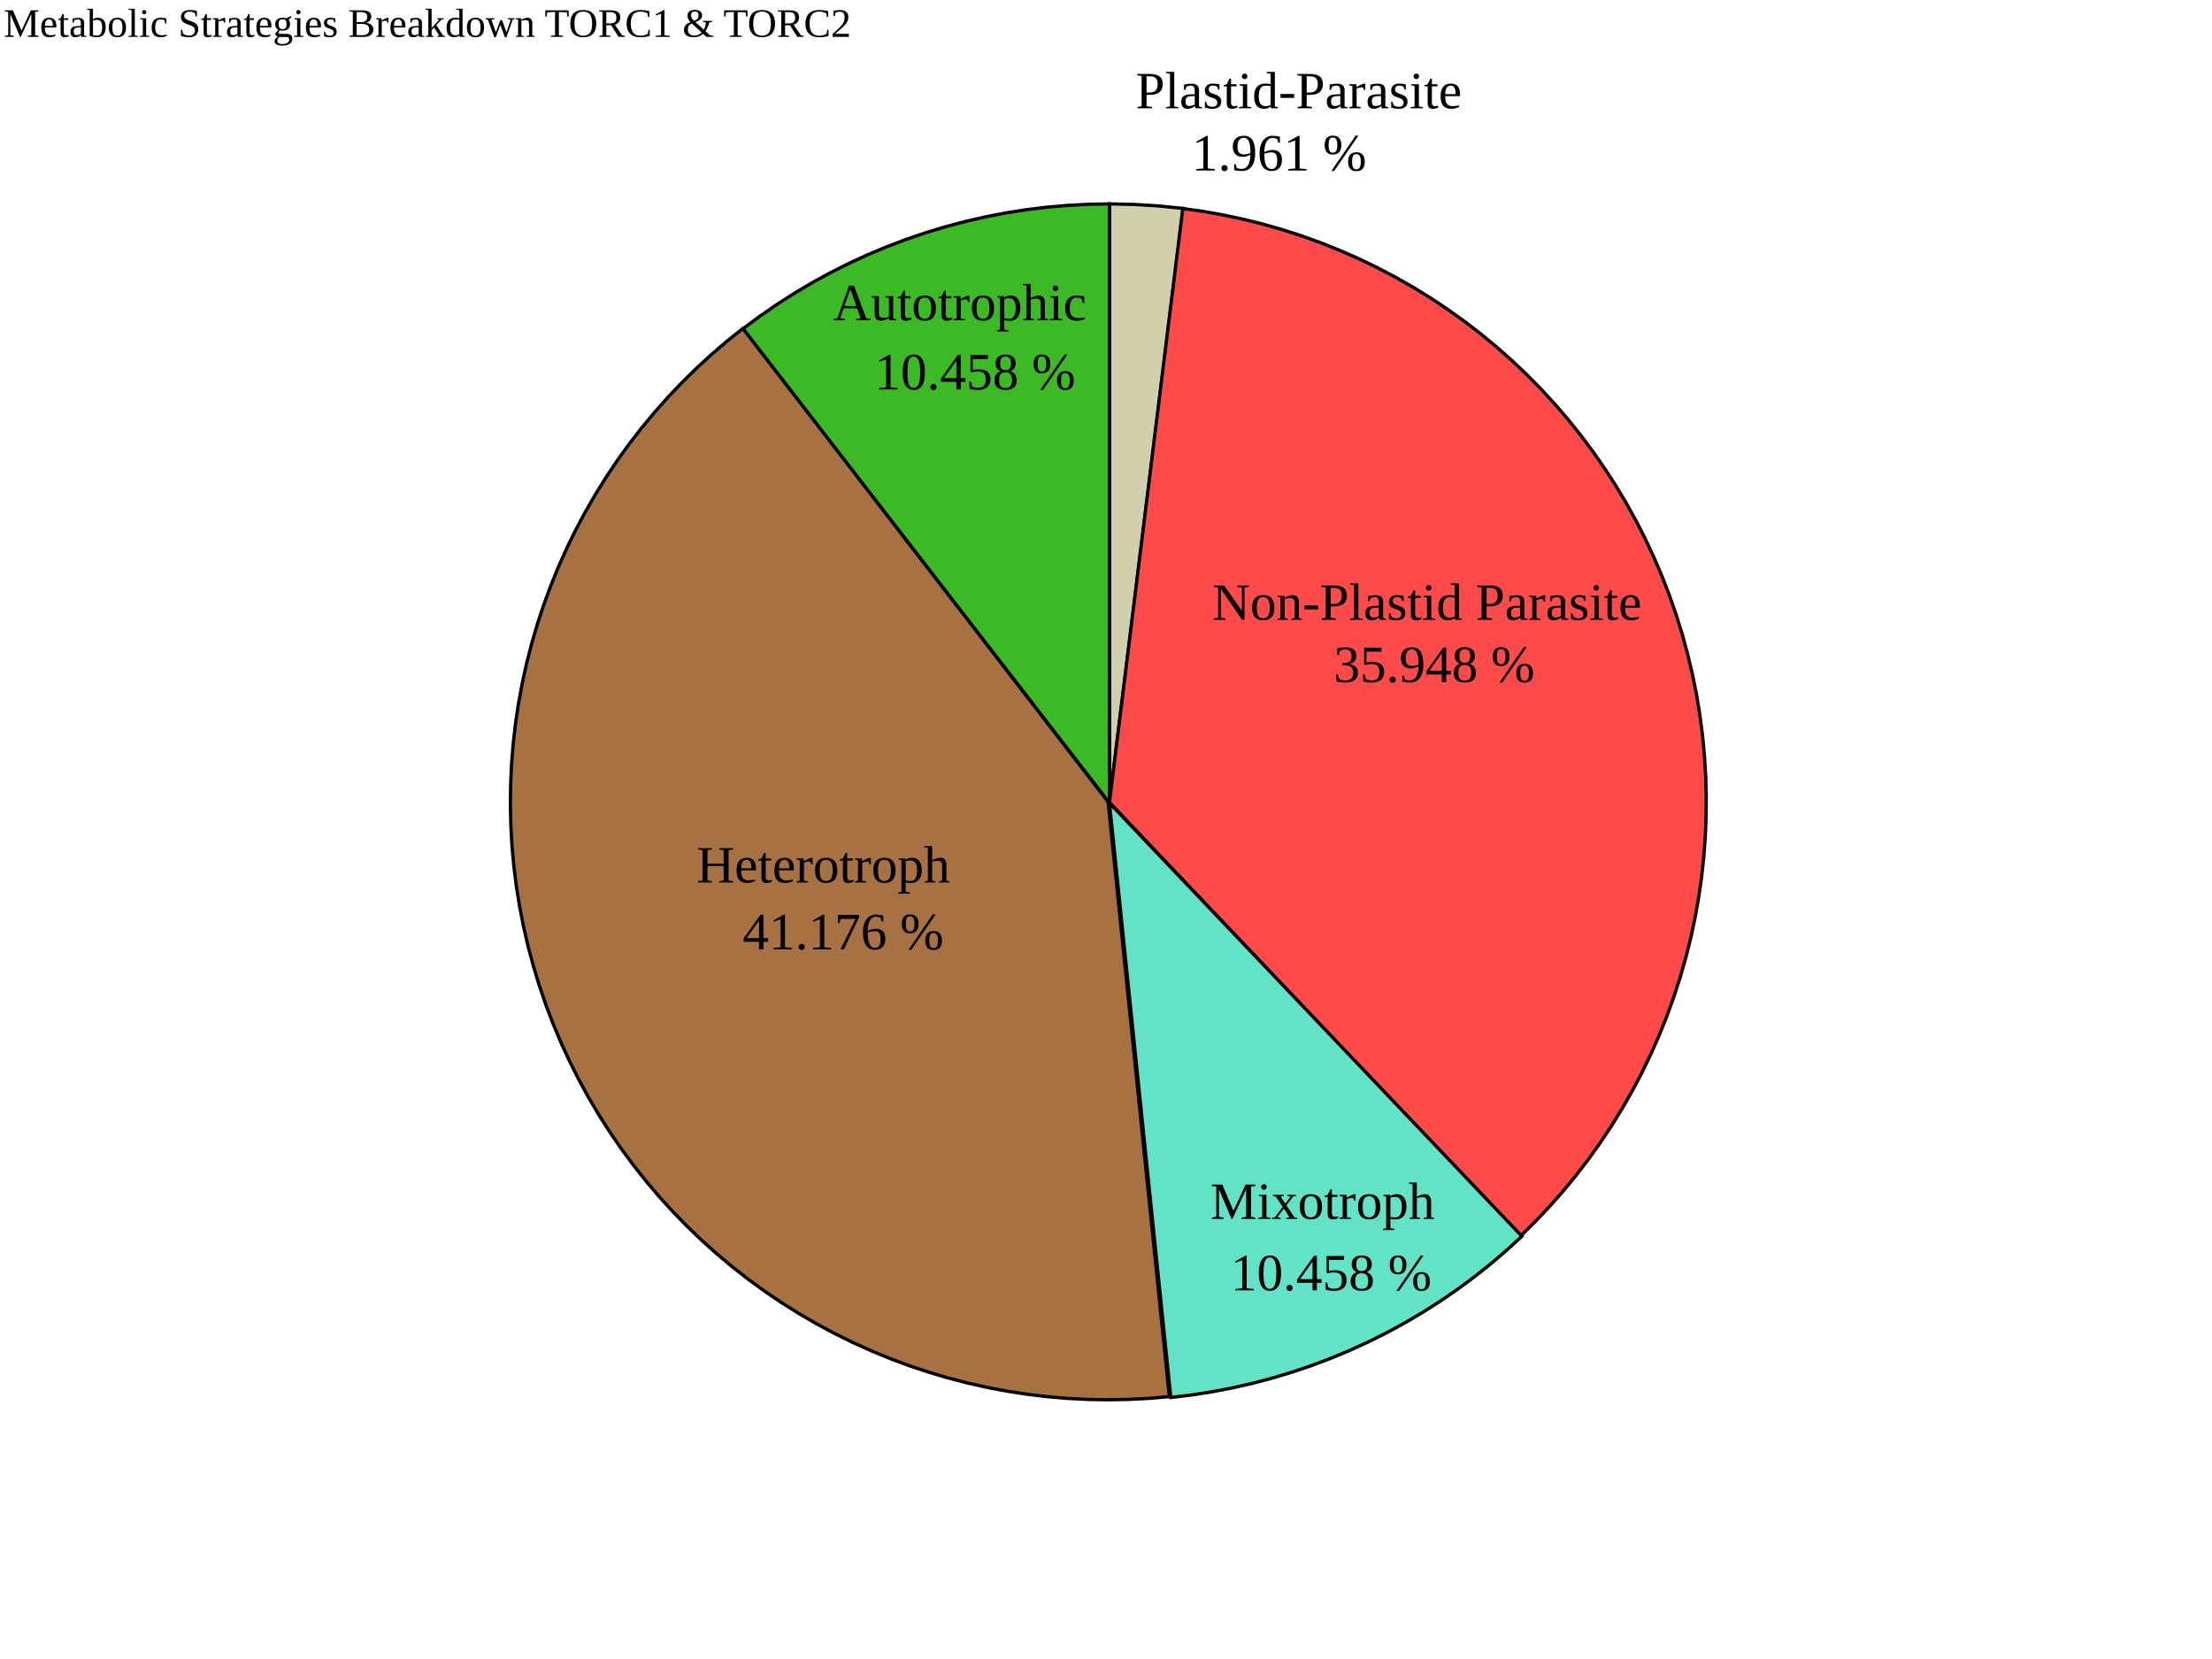
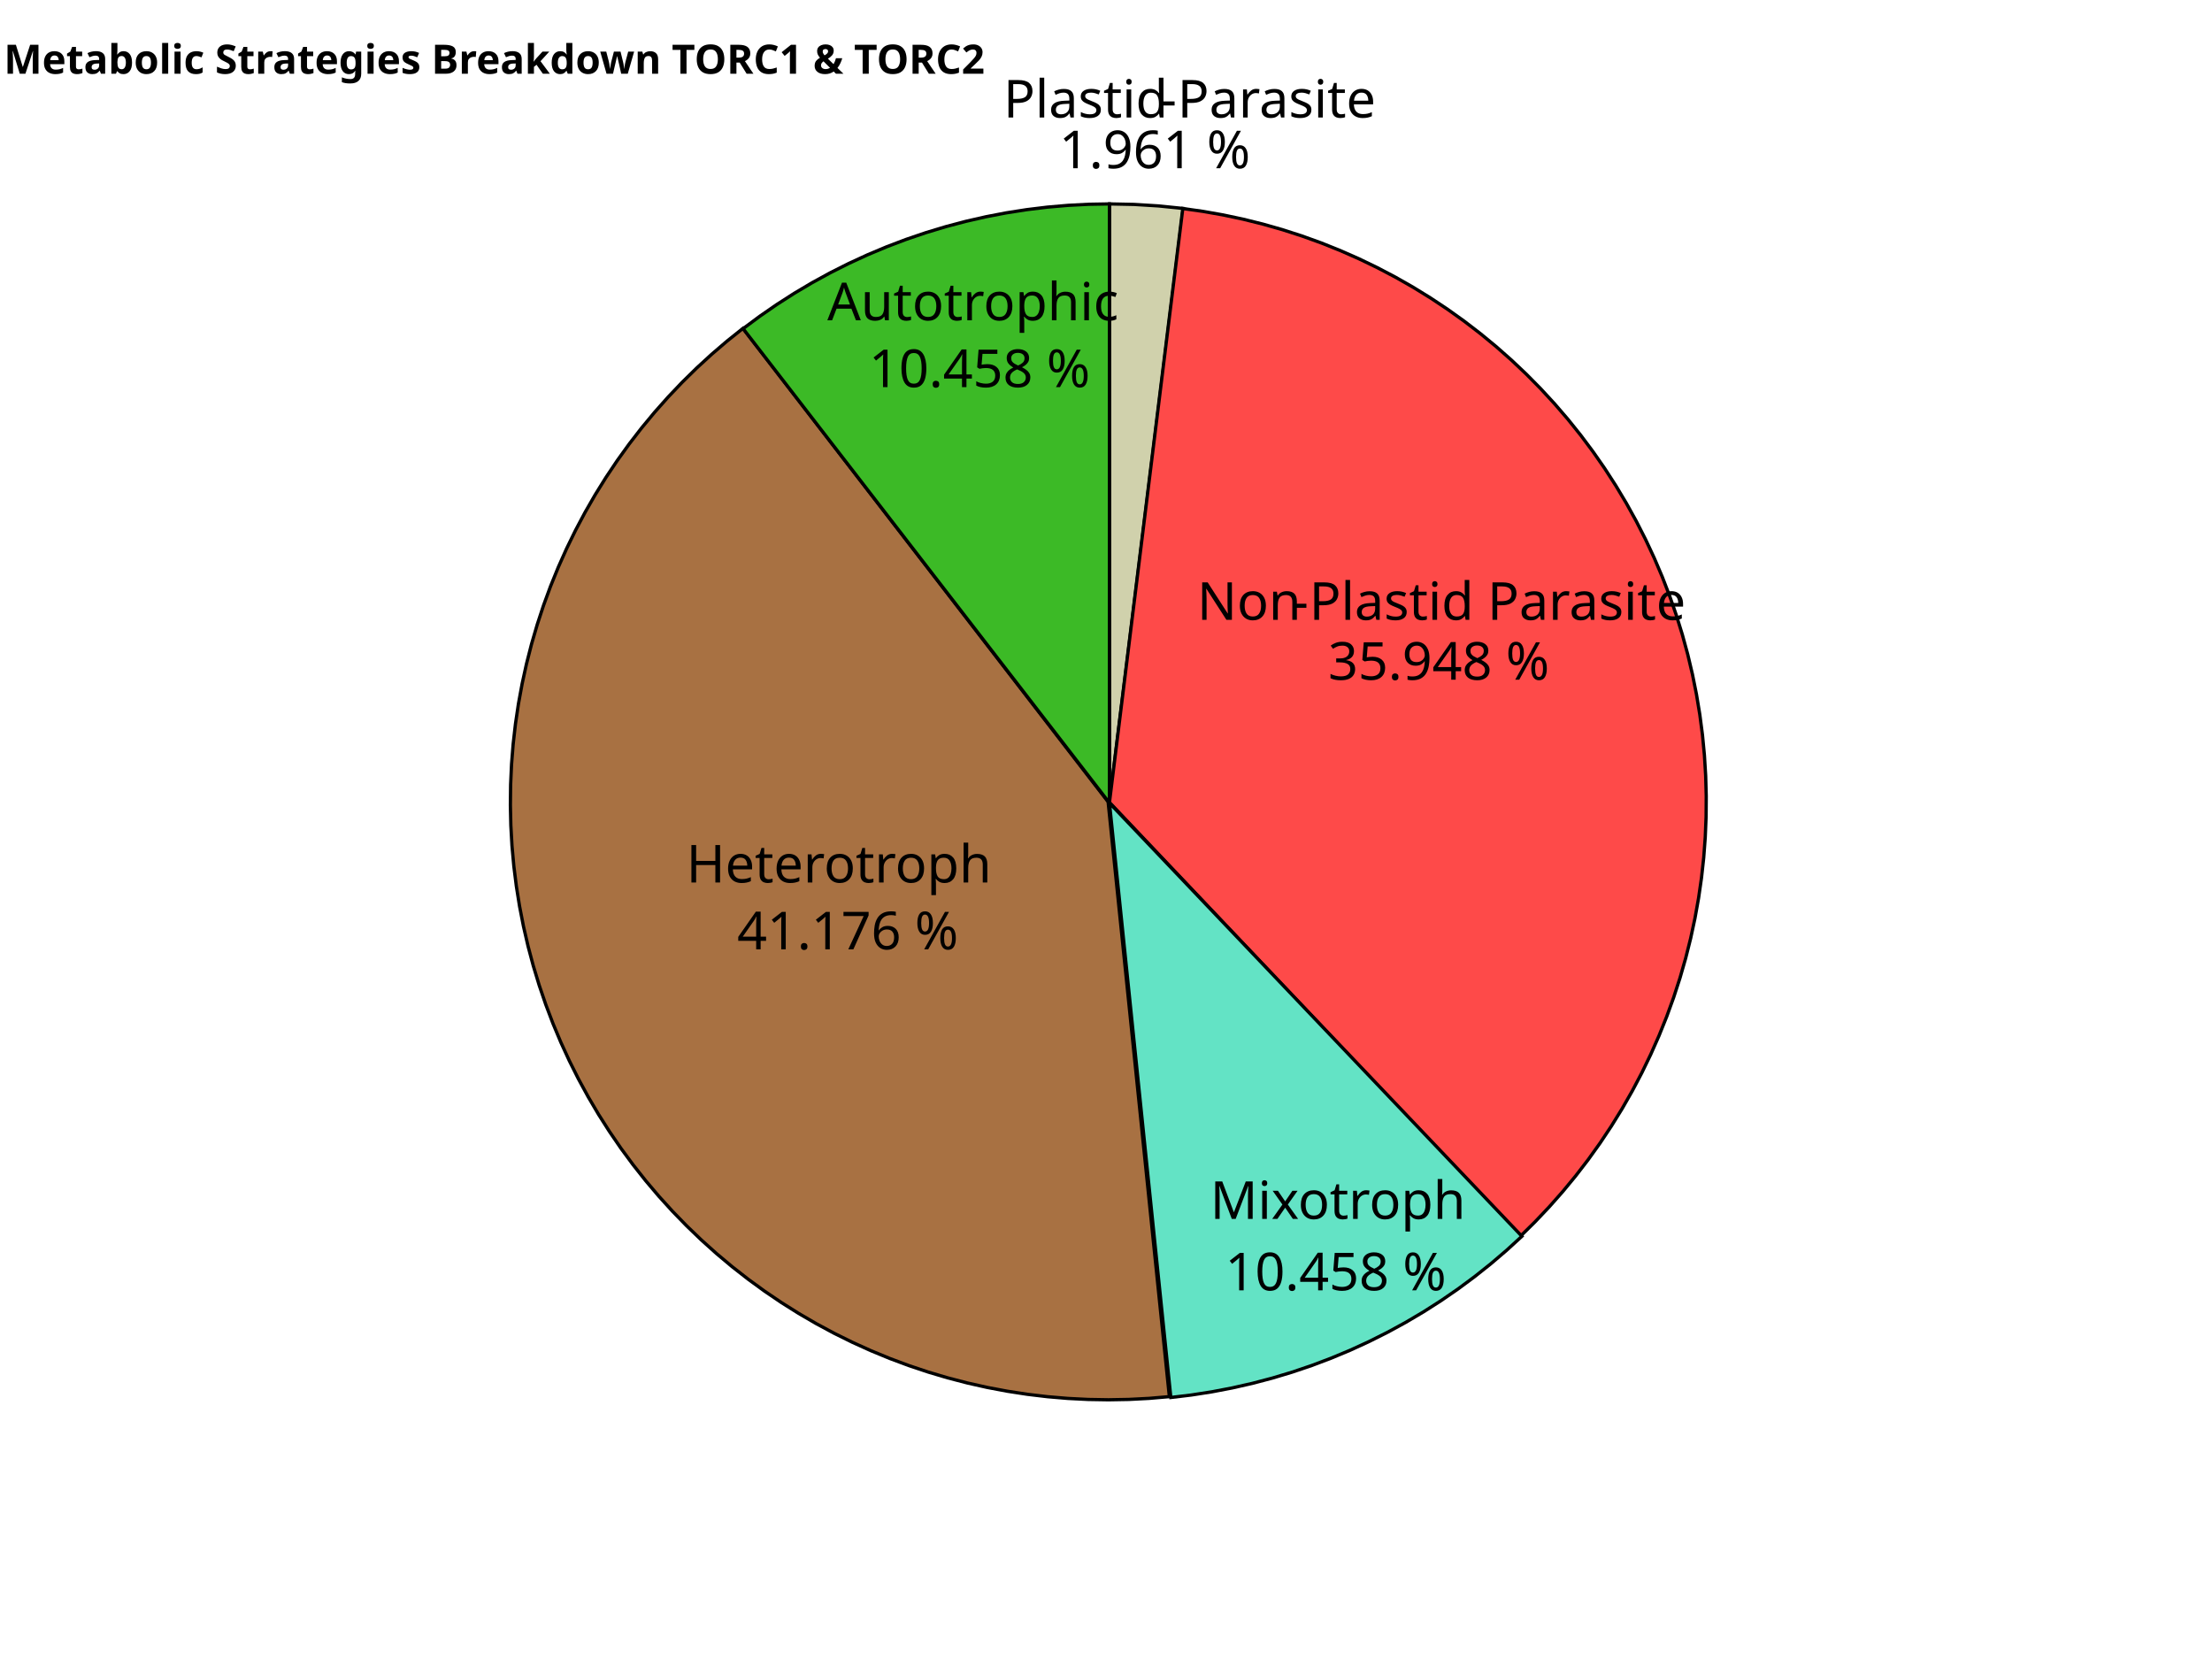
<svg xmlns="http://www.w3.org/2000/svg" width="960" height="720" overflow="hidden">
  <defs>
    <clipPath id="clip0">
      <rect x="0" y="0" width="960" height="720" />
    </clipPath>
  </defs>
  <g clip-path="url(#clip0)">
    <rect x="0" y="0" width="960" height="720" fill="#FFFFFF" />
    <rect x="1.5" y="0.5" width="960" height="672" stroke="#FFFFFF" stroke-linecap="round" stroke-linejoin="round" stroke-miterlimit="10" fill="#FFFFFF" />
    <path d="M481.5 348.5 482.604 339.603 483.707 330.705 484.81 321.807 485.914 312.91 487.017 304.012 488.121 295.115 489.224 286.217 490.328 277.32 491.431 268.422 492.535 259.524 493.638 250.627 494.741 241.729 495.845 232.832 496.948 223.934 498.052 215.037 499.155 206.139 500.259 197.242 501.362 188.344 502.466 179.446 503.569 170.549 504.672 161.651 505.776 152.754 506.879 143.856 507.983 134.959 509.086 126.061 510.19 117.163 511.293 108.266 512.397 99.368 513.5 90.471 502.863 89.376 492.191 88.719 481.5 88.5 481.5 97.466 481.5 106.431 481.5 115.397 481.5 124.362 481.5 133.328 481.5 142.293 481.5 151.259 481.5 160.224 481.5 169.19 481.5 178.155 481.5 187.121 481.5 196.086 481.5 205.052 481.5 214.017 481.5 222.983 481.5 231.948 481.5 240.914 481.5 249.879 481.5 258.845 481.5 267.81 481.5 276.776 481.5 285.741 481.5 294.707 481.5 303.672 481.5 312.638 481.5 321.603 481.5 330.569 481.5 339.535Z" stroke="#000000" stroke-width="1.423" stroke-miterlimit="8" fill="#D0D1AC" fill-rule="evenodd" />
    <path d="M481.5 348.22 487.651 354.713 493.803 361.205 499.954 367.698 506.105 374.19 512.257 380.682 518.408 387.175 524.56 393.667 530.711 400.16 536.862 406.652 543.014 413.144 549.165 419.637 555.316 426.129 561.468 432.622 567.619 439.114 573.771 445.606 579.922 452.099 586.073 458.591 592.225 465.084 598.376 471.576 604.527 478.068 610.679 484.561 616.83 491.053 622.982 497.546 629.133 504.038 635.284 510.53 641.436 517.023 647.587 523.515 653.738 530.008 659.89 536.5 666.211 530.27 672.315 523.827 678.196 517.178 683.847 510.332 689.261 503.296 694.431 496.078 699.353 488.687 704.019 481.131 708.424 473.42 712.564 465.562 716.433 457.567 720.027 449.443 723.342 441.201 726.373 432.851 729.118 424.401 731.573 415.862 733.735 407.244 735.601 398.556 737.17 389.81 738.44 381.015 739.409 372.181 740.075 363.32 740.439 354.441 740.5 345.554 740.257 336.671 739.712 327.801 738.864 318.955 737.714 310.144 736.265 301.376 734.517 292.664 732.473 284.017 730.135 275.445 727.506 266.958 724.589 258.567 721.387 250.28 717.904 242.108 714.144 234.061 710.112 226.147 705.812 218.376 701.25 210.757 696.43 203.299 691.359 196.011 686.041 188.901 680.485 181.977 674.695 175.249 668.679 168.723 662.443 162.406 655.996 156.308 649.345 150.434 642.497 144.792 635.46 139.389 628.244 134.229 620.855 129.321 613.303 124.668 605.597 120.278 597.745 116.154 589.757 112.302 581.643 108.727 573.411 105.431 565.072 102.421 556.635 99.698 548.11 97.266 539.506 95.128 530.835 93.286 522.106 91.743 513.33 90.5 512.232 99.387 511.135 108.274 510.037 117.161 508.939 126.048 507.842 134.935 506.744 143.821 505.647 152.708 504.549 161.595 503.452 170.482 502.354 179.369 501.256 188.256 500.159 197.143 499.061 206.03 497.964 214.917 496.866 223.804 495.769 232.691 494.671 241.577 493.573 250.464 492.476 259.351 491.378 268.238 490.281 277.125 489.183 286.012 488.086 294.899 486.988 303.786 485.89 312.673 484.793 321.56 483.695 330.447 482.598 339.333Z" stroke="#000000" stroke-width="1.423" stroke-miterlimit="8" fill="#FE4A49" fill-rule="evenodd" />
    <path d="M481.5 348.5 482.418 357.397 483.337 366.293 484.255 375.19 485.174 384.086 486.092 392.983 487.011 401.879 487.929 410.776 488.848 419.672 489.766 428.569 490.685 437.466 491.603 446.362 492.522 455.259 493.44 464.155 494.359 473.052 495.277 481.948 496.196 490.845 497.114 499.741 498.033 508.638 498.951 517.534 499.87 526.431 500.788 535.328 501.707 544.224 502.625 553.121 503.544 562.017 504.462 570.914 505.381 579.81 506.299 588.707 507.218 597.604 508.136 606.5 517.059 605.427 525.939 604.046 534.767 602.36 543.53 600.37 552.22 598.079 560.824 595.49 569.334 592.605 577.739 589.429 586.029 585.964 594.194 582.215 602.224 578.187 610.11 573.884 617.842 569.312 625.411 564.475 632.807 559.381 640.023 554.034 647.05 548.441 653.878 542.609 660.5 536.546 654.328 530.061 648.155 523.577 641.983 517.093 635.81 510.608 629.638 504.124 623.466 497.64 617.293 491.155 611.121 484.671 604.948 478.187 598.776 471.702 592.604 465.218 586.431 458.734 580.259 452.249 574.086 445.765 567.914 439.281 561.741 432.796 555.569 426.312 549.397 419.828 543.224 413.343 537.052 406.859 530.879 400.375 524.707 393.89 518.535 387.406 512.362 380.922 506.19 374.437 500.017 367.953 493.845 361.469 487.672 354.984Z" stroke="#000000" stroke-width="1.423" stroke-miterlimit="8" fill="#63E3C5" fill-rule="evenodd" />
    <path d="M480.913 347.983 475.449 340.897 469.986 333.812 464.522 326.726 459.058 319.64 453.594 312.555 448.13 305.469 442.667 298.383 437.203 291.298 431.739 284.212 426.275 277.127 420.811 270.041 415.347 262.955 409.884 255.87 404.42 248.784 398.956 241.699 393.492 234.613 388.028 227.527 382.564 220.442 377.101 213.356 371.637 206.27 366.173 199.185 360.709 192.099 355.245 185.014 349.782 177.928 344.318 170.842 338.854 163.757 333.39 156.671 327.926 149.586 322.463 142.5 315.563 148.014 308.856 153.76 302.347 159.731 296.046 165.92 289.959 172.32 284.093 178.923 278.455 185.723 273.052 192.71 267.89 199.877 262.974 207.216 258.312 214.718 253.907 222.375 249.765 230.177 245.891 238.115 242.289 246.181 238.964 254.365 235.919 262.657 233.158 271.049 230.684 279.529 228.5 288.088 226.608 296.717 225.011 305.406 223.711 314.144 222.709 322.921 222.006 331.727 221.603 340.552 221.5 349.385 221.698 358.217 222.196 367.037 222.994 375.835 224.092 384.6 225.486 393.324 227.177 401.994 229.161 410.602 231.438 419.138 234.003 427.591 236.855 435.952 239.989 444.211 243.402 452.358 247.091 460.384 251.051 468.281 255.277 476.037 259.764 483.646 264.508 491.097 269.502 498.383 274.742 505.494 280.22 512.422 285.931 519.16 291.868 525.7 298.024 532.034 304.392 538.154 310.964 544.054 317.733 549.727 324.691 555.167 331.831 560.366 339.143 565.319 346.619 570.02 354.251 574.464 362.03 578.645 369.947 582.559 377.992 586.202 386.156 589.568 394.43 592.654 402.805 595.457 411.27 597.973 419.815 600.2 428.432 602.134 437.109 603.773 445.837 605.117 454.605 606.162 463.405 606.908 472.224 607.354 481.054 607.5 489.883 607.345 498.702 606.889 507.5 606.134 506.583 597.232 505.666 588.33 504.75 579.428 503.833 570.526 502.916 561.625 501.999 552.723 501.083 543.821 500.166 534.92 499.249 526.018 498.332 517.116 497.415 508.214 496.499 499.312 495.582 490.411 494.665 481.509 493.748 472.607 492.831 463.706 491.915 454.804 490.998 445.902 490.081 437 489.164 428.099 488.247 419.197 487.331 410.295 486.414 401.393 485.497 392.491 484.58 383.59 483.664 374.688 482.747 365.786 481.83 356.885Z" stroke="#000000" stroke-width="1.423" stroke-miterlimit="8" fill="#A87142" fill-rule="evenodd" />
    <path d="M481.5 348.5 481.5 339.535 481.5 330.569 481.5 321.603 481.5 312.638 481.5 303.672 481.5 294.707 481.5 285.741 481.5 276.776 481.5 267.81 481.5 258.845 481.5 249.879 481.5 240.914 481.5 231.948 481.5 222.983 481.5 214.017 481.5 205.052 481.5 196.086 481.5 187.121 481.5 178.155 481.5 169.19 481.5 160.224 481.5 151.259 481.5 142.293 481.5 133.328 481.5 124.362 481.5 115.397 481.5 106.431 481.5 97.466 481.5 88.5 472.5 88.656 463.51 89.122 454.541 89.898 445.605 90.984 436.712 92.377 427.873 94.077 419.097 96.081 410.396 98.387 401.781 100.992 393.26 103.893 384.845 107.086 376.546 110.569 368.372 114.335 360.333 118.382 352.44 122.704 344.701 127.296 337.125 132.152 329.722 137.267 322.5 142.635 327.983 149.734 333.466 156.833 338.948 163.932 344.431 171.03 349.914 178.129 355.397 185.228 360.879 192.327 366.362 199.425 371.845 206.524 377.328 213.623 382.81 220.722 388.293 227.821 393.776 234.919 399.259 242.018 404.741 249.117 410.224 256.216 415.707 263.315 421.19 270.413 426.673 277.512 432.155 284.611 437.638 291.71 443.121 298.809 448.604 305.907 454.086 313.006 459.569 320.105 465.052 327.204 470.535 334.302 476.017 341.401Z" stroke="#000000" stroke-width="1.423" stroke-miterlimit="8" fill="#3CBA26" fill-rule="evenodd" />
-     <text font-family="Times New Roman,Times New Roman_MSFontService,sans-serif" font-weight="400" font-size="22.76" transform="translate(492.887 47)">Plastid</text>
-     <text font-family="Times New Roman,Times New Roman_MSFontService,sans-serif" font-weight="400" font-size="22.76" transform="translate(554.887 47)">-</text>
-     <text font-family="Times New Roman,Times New Roman_MSFontService,sans-serif" font-weight="400" font-size="22.76" transform="translate(562.387 47)">Parasite</text>
-     <text font-family="Times New Roman,Times New Roman_MSFontService,sans-serif" font-weight="400" font-size="22.76" transform="translate(517.213 74)">1.961 %</text>
-     <text font-family="Times New Roman,Times New Roman_MSFontService,sans-serif" font-weight="400" font-size="22.76" transform="translate(526.12 269)">Non</text>
-     <text font-family="Times New Roman,Times New Roman_MSFontService,sans-serif" font-weight="400" font-size="22.76" transform="translate(565.287 269)">-</text>
-     <text font-family="Times New Roman,Times New Roman_MSFontService,sans-serif" font-weight="400" font-size="22.76" transform="translate(572.787 269)">Plastid Parasite</text>
-     <text font-family="Times New Roman,Times New Roman_MSFontService,sans-serif" font-weight="400" font-size="22.76" transform="translate(578.822 296)">35.948 %</text>
-     <text font-family="Times New Roman,Times New Roman_MSFontService,sans-serif" font-weight="400" font-size="22.76" transform="translate(525.294 529)">Mixotroph</text>
-     <text font-family="Times New Roman,Times New Roman_MSFontService,sans-serif" font-weight="400" font-size="22.76" transform="translate(534.082 560)">10.458 %</text>
-     <text font-family="Times New Roman,Times New Roman_MSFontService,sans-serif" font-weight="400" font-size="22.76" transform="translate(302.331 383)">Heterotroph</text>
-     <text font-family="Times New Roman,Times New Roman_MSFontService,sans-serif" font-weight="400" font-size="22.76" transform="translate(322.326 412)">41.176 %</text>
-     <text font-family="Times New Roman,Times New Roman_MSFontService,sans-serif" font-weight="400" font-size="22.76" transform="translate(361.516 139)">Autotrophic</text>
-     <text font-family="Times New Roman,Times New Roman_MSFontService,sans-serif" font-weight="400" font-size="22.76" transform="translate(379.518 169)">10.458 %</text>
-     <text font-family="Times New Roman,Times New Roman_MSFontService,sans-serif" font-weight="400" font-size="17.6" transform="translate(1.59255 16)">Metabolic Strategies Breakdown TORC1 &amp; TORC2</text>
+     <text font-family="Aptos,Aptos_MSFontService,sans-serif" font-weight="400" font-size="22.76" transform="translate(435.48 51)">Plastid</text>
+     <text font-family="Aptos,Aptos_MSFontService,sans-serif" font-weight="400" font-size="22.76" transform="translate(503.347 51)">-</text>
+     <text font-family="Aptos,Aptos_MSFontService,sans-serif" font-weight="400" font-size="22.76" transform="translate(511.013 51)">Parasite</text>
+     <text font-family="Aptos,Aptos_MSFontService,sans-serif" font-weight="400" font-size="22.76" transform="translate(459.63 73)">1.961 %</text>
+     <text font-family="Aptos,Aptos_MSFontService,sans-serif" font-weight="400" font-size="22.76" transform="translate(519.55 269)">Non</text>
+     <text font-family="Aptos,Aptos_MSFontService,sans-serif" font-weight="400" font-size="22.76" transform="translate(560.55 269)">-</text>
+     <text font-family="Aptos,Aptos_MSFontService,sans-serif" font-weight="400" font-size="22.76" transform="translate(568.217 269)">Plastid Parasite</text>
+     <text font-family="Aptos,Aptos_MSFontService,sans-serif" font-weight="400" font-size="22.76" transform="translate(576.405 295)">35.948 %</text>
+     <text font-family="Aptos,Aptos_MSFontService,sans-serif" font-weight="400" font-size="22.76" transform="translate(525.217 529)">Mixotroph</text>
+     <text font-family="Aptos,Aptos_MSFontService,sans-serif" font-weight="400" font-size="22.76" transform="translate(531.665 560)">10.458 %</text>
+     <text font-family="Aptos,Aptos_MSFontService,sans-serif" font-weight="400" font-size="22.76" transform="translate(297.868 383)">Heterotroph</text>
+     <text font-family="Aptos,Aptos_MSFontService,sans-serif" font-weight="400" font-size="22.76" transform="translate(319.91 412)">41.176 %</text>
+     <text font-family="Aptos,Aptos_MSFontService,sans-serif" font-weight="400" font-size="22.76" transform="translate(359.062 139)">Autotrophic</text>
+     <text font-family="Aptos,Aptos_MSFontService,sans-serif" font-weight="400" font-size="22.76" transform="translate(377.101 168)">10.458 %</text>
+     <text font-family="Aptos,Aptos_MSFontService,sans-serif" font-weight="700" font-size="17.6" transform="translate(1.69244 32)">Metabolic Strategies Breakdown TORC1 &amp; TORC2</text>
  </g>
</svg>
